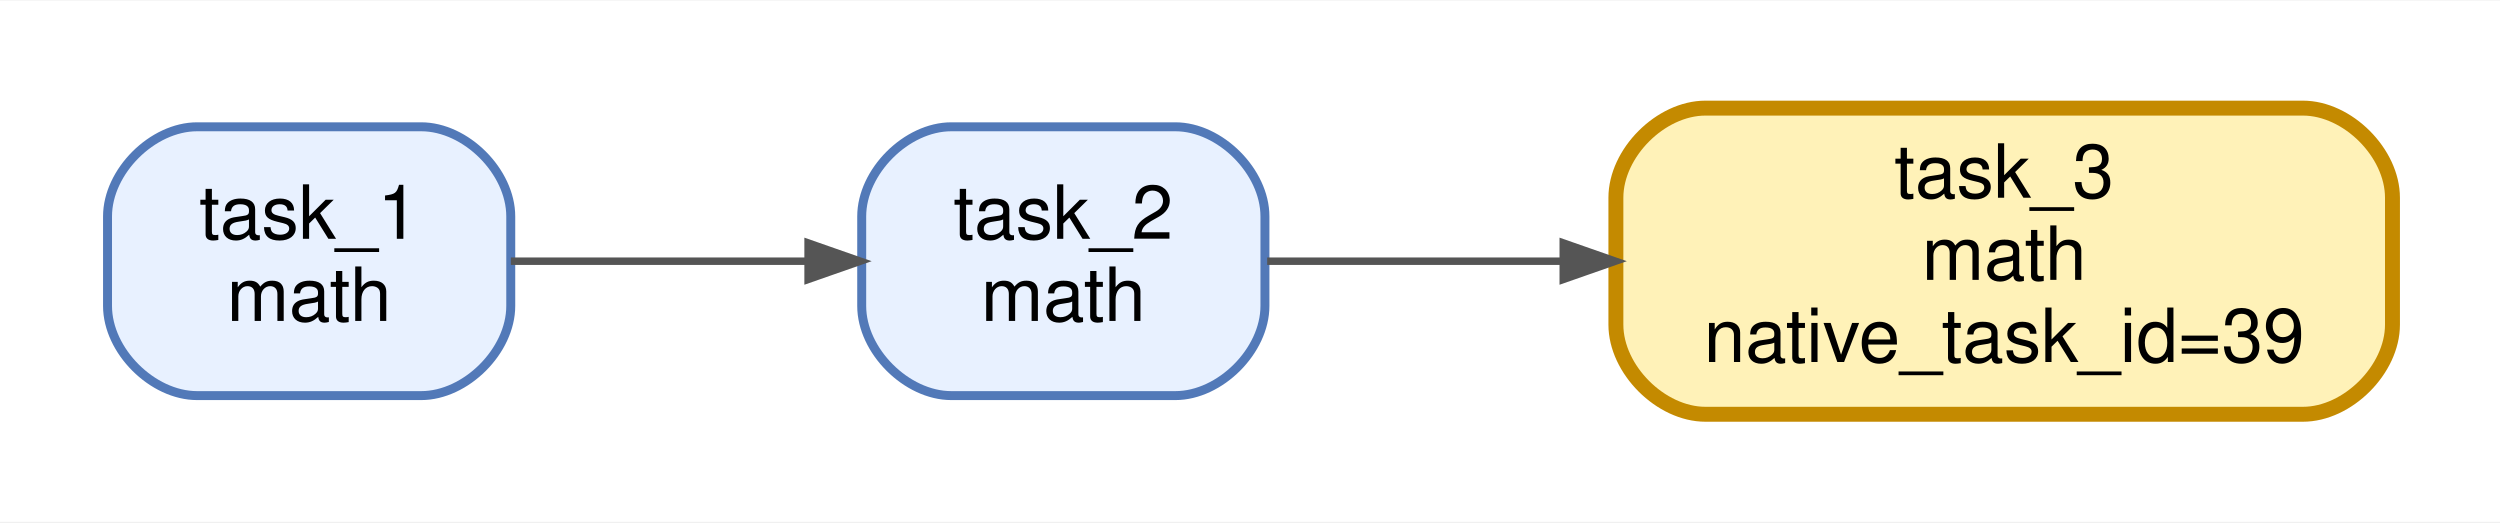
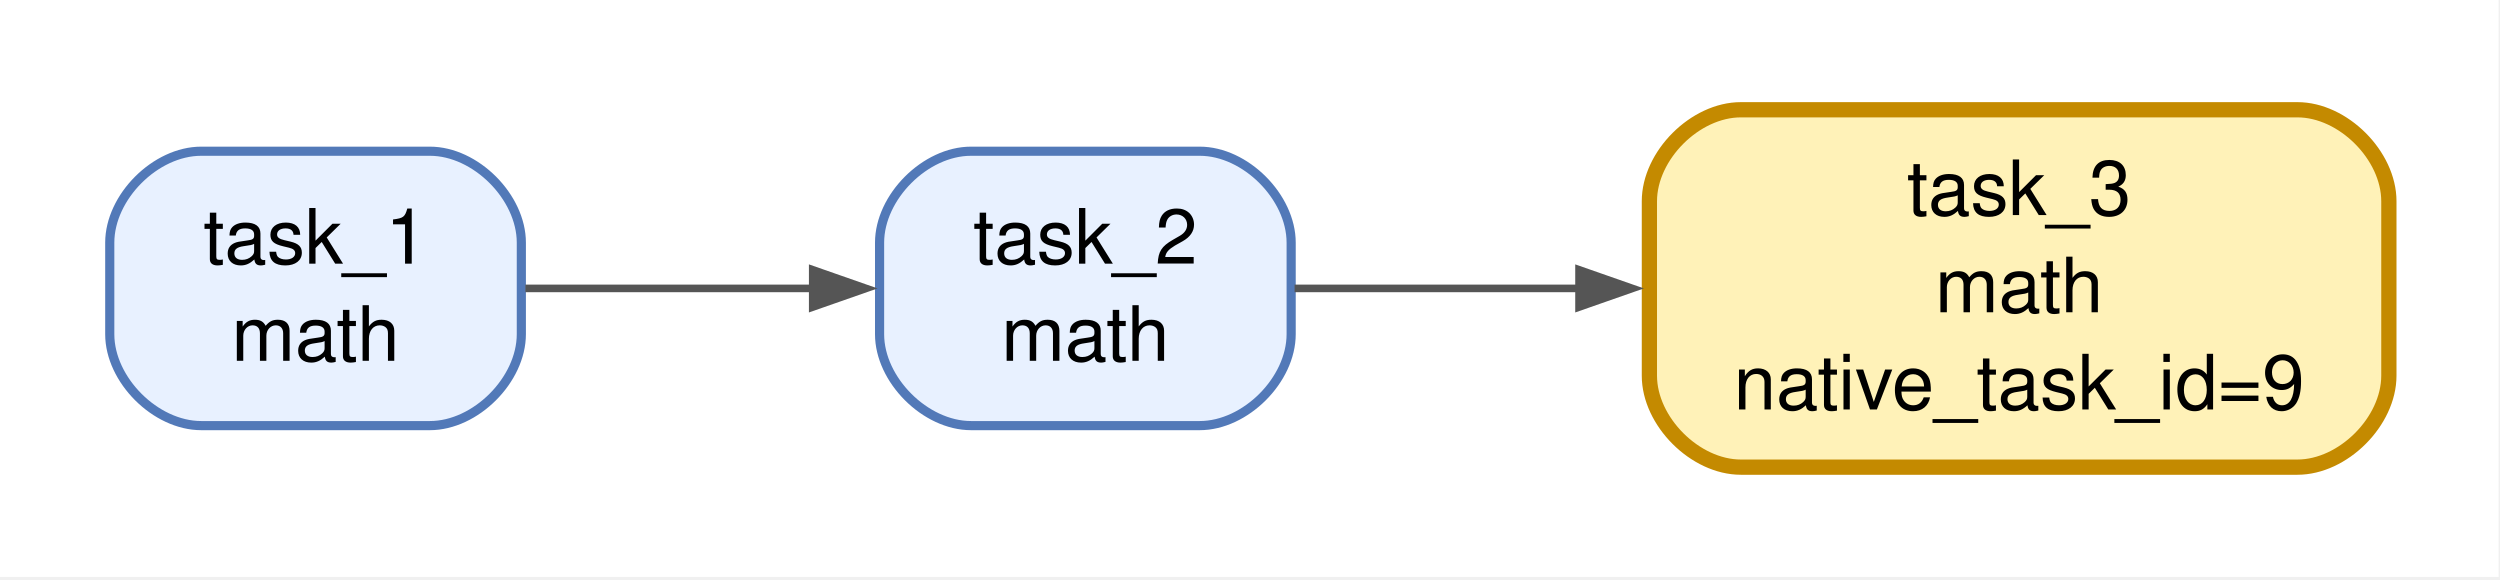
- <svg xmlns="http://www.w3.org/2000/svg" width="335pt" height="70pt" viewBox="0.00 0.00 334.80 69.80">
-   <g id="graph0" class="graph" transform="scale(1 1) rotate(0) translate(14.4 55.4)">
-     <polygon fill="white" stroke="transparent" points="-14.4,14.4 -14.4,-55.4 320.4,-55.4 320.4,14.4 -14.4,14.4" />
+ <svg xmlns="http://www.w3.org/2000/svg" width="328pt" height="76pt" viewBox="0.00 0.00 328.00 76.00">
+   <g id="graph0" class="graph" transform="scale(1 1) rotate(0) translate(14.4 61.29)">
+     <polygon fill="white" stroke="none" points="-14.4,14.4 -14.4,-61.29 313.42,-61.29 313.42,14.4 -14.4,14.4" />
    <g id="node1" class="node">
-       <path fill="#e8f1ff" stroke="#5279b8" stroke-width="1.2" d="M42,-38.5C42,-38.5 12,-38.5 12,-38.5 6,-38.5 0,-32.5 0,-26.5 0,-26.5 0,-14.5 0,-14.5 0,-8.5 6,-2.5 12,-2.5 12,-2.5 42,-2.5 42,-2.5 48,-2.5 54,-8.5 54,-14.5 54,-14.5 54,-26.5 54,-26.5 54,-32.5 48,-38.5 42,-38.5" />
-       <text text-anchor="middle" x="27" y="-23.5" font-family="Helvetica,sans-Serif" font-size="10.00">task_1</text>
-       <text text-anchor="middle" x="27" y="-12.5" font-family="Helvetica,sans-Serif" font-size="10.00">math</text>
+       <path fill="#e8f1ff" stroke="#5279b8" stroke-width="1.2" d="M42,-41.45C42,-41.45 12,-41.45 12,-41.45 6,-41.45 0,-35.45 0,-29.45 0,-29.45 0,-17.44 0,-17.44 0,-11.45 6,-5.45 12,-5.45 12,-5.45 42,-5.45 42,-5.45 48,-5.45 54,-11.45 54,-17.45 54,-17.45 54,-29.45 54,-29.45 54,-35.45 48,-41.45 42,-41.45" />
+       <text xml:space="preserve" text-anchor="middle" x="27" y="-26.7" font-family="Helvetica,sans-Serif" font-size="10.00">task_1</text>
+       <text xml:space="preserve" text-anchor="middle" x="27" y="-13.95" font-family="Helvetica,sans-Serif" font-size="10.00">math</text>
    </g>
    <g id="node2" class="node">
-       <path fill="#e8f1ff" stroke="#5279b8" stroke-width="1.2" d="M143,-38.5C143,-38.5 113,-38.5 113,-38.5 107,-38.5 101,-32.5 101,-26.5 101,-26.5 101,-14.5 101,-14.5 101,-8.5 107,-2.5 113,-2.5 113,-2.5 143,-2.5 143,-2.5 149,-2.5 155,-8.5 155,-14.5 155,-14.5 155,-26.5 155,-26.5 155,-32.5 149,-38.5 143,-38.5" />
-       <text text-anchor="middle" x="128" y="-23.5" font-family="Helvetica,sans-Serif" font-size="10.00">task_2</text>
-       <text text-anchor="middle" x="128" y="-12.5" font-family="Helvetica,sans-Serif" font-size="10.00">math</text>
+       <path fill="#e8f1ff" stroke="#5279b8" stroke-width="1.2" d="M143,-41.45C143,-41.45 113,-41.45 113,-41.45 107,-41.45 101,-35.45 101,-29.45 101,-29.45 101,-17.44 101,-17.44 101,-11.45 107,-5.45 113,-5.45 113,-5.45 143,-5.45 143,-5.45 149,-5.45 155,-11.45 155,-17.45 155,-17.45 155,-29.45 155,-29.45 155,-35.45 149,-41.45 143,-41.45" />
+       <text xml:space="preserve" text-anchor="middle" x="128" y="-26.7" font-family="Helvetica,sans-Serif" font-size="10.00">task_2</text>
+       <text xml:space="preserve" text-anchor="middle" x="128" y="-13.95" font-family="Helvetica,sans-Serif" font-size="10.00">math</text>
    </g>
    <g id="edge1" class="edge">
-       <path fill="none" stroke="#555555" d="M54.01,-20.5C66.19,-20.5 80.84,-20.5 93.81,-20.5" />
-       <polygon fill="#555555" stroke="#555555" points="93.82,-22.95 100.82,-20.5 93.82,-18.05 93.82,-22.95" />
+       <path fill="none" stroke="#555555" d="M54.53,-23.45C66.16,-23.45 79.97,-23.45 92.4,-23.45" />
+       <polygon fill="#555555" stroke="#555555" points="92.23,-25.9 99.23,-23.45 92.23,-21 92.23,-25.9" />
    </g>
    <g id="node3" class="node">
-       <path fill="#fff2b8" stroke="#c48a00" stroke-width="2" d="M294,-41C294,-41 214,-41 214,-41 208,-41 202,-35 202,-29 202,-29 202,-12 202,-12 202,-6 208,0 214,0 214,0 294,0 294,0 300,0 306,-6 306,-12 306,-12 306,-29 306,-29 306,-35 300,-41 294,-41" />
-       <text text-anchor="middle" x="254" y="-29" font-family="Helvetica,sans-Serif" font-size="10.00">task_3</text>
-       <text text-anchor="middle" x="254" y="-18" font-family="Helvetica,sans-Serif" font-size="10.00">math</text>
-       <text text-anchor="middle" x="254" y="-7" font-family="Helvetica,sans-Serif" font-size="10.00">native_task_id=39</text>
+       <path fill="#fff2b8" stroke="#c48a00" stroke-width="2" d="M287.02,-46.89C287.02,-46.89 214,-46.89 214,-46.89 208,-46.89 202,-40.89 202,-34.89 202,-34.89 202,-12 202,-12 202,-6 208,0 214,0 214,0 287.02,0 287.02,0 293.02,0 299.02,-6 299.02,-12 299.02,-12 299.02,-34.89 299.02,-34.89 299.02,-40.89 293.02,-46.89 287.02,-46.89" />
+       <text xml:space="preserve" text-anchor="middle" x="250.51" y="-33.07" font-family="Helvetica,sans-Serif" font-size="10.00">task_3</text>
+       <text xml:space="preserve" text-anchor="middle" x="250.51" y="-20.32" font-family="Helvetica,sans-Serif" font-size="10.00">math</text>
+       <text xml:space="preserve" text-anchor="middle" x="250.51" y="-7.57" font-family="Helvetica,sans-Serif" font-size="10.00">native_task_id=9</text>
    </g>
    <g id="edge2" class="edge">
-       <path fill="none" stroke="#555555" d="M155.3,-20.5C166.86,-20.5 180.94,-20.5 194.76,-20.5" />
-       <polygon fill="#555555" stroke="#555555" points="194.95,-22.95 201.95,-20.5 194.95,-18.05 194.95,-22.95" />
+       <path fill="none" stroke="#555555" d="M155.45,-23.45C166.47,-23.45 179.73,-23.45 192.77,-23.45" />
+       <polygon fill="#555555" stroke="#555555" points="192.77,-25.9 199.77,-23.45 192.77,-21 192.77,-25.9" />
    </g>
  </g>
</svg>
